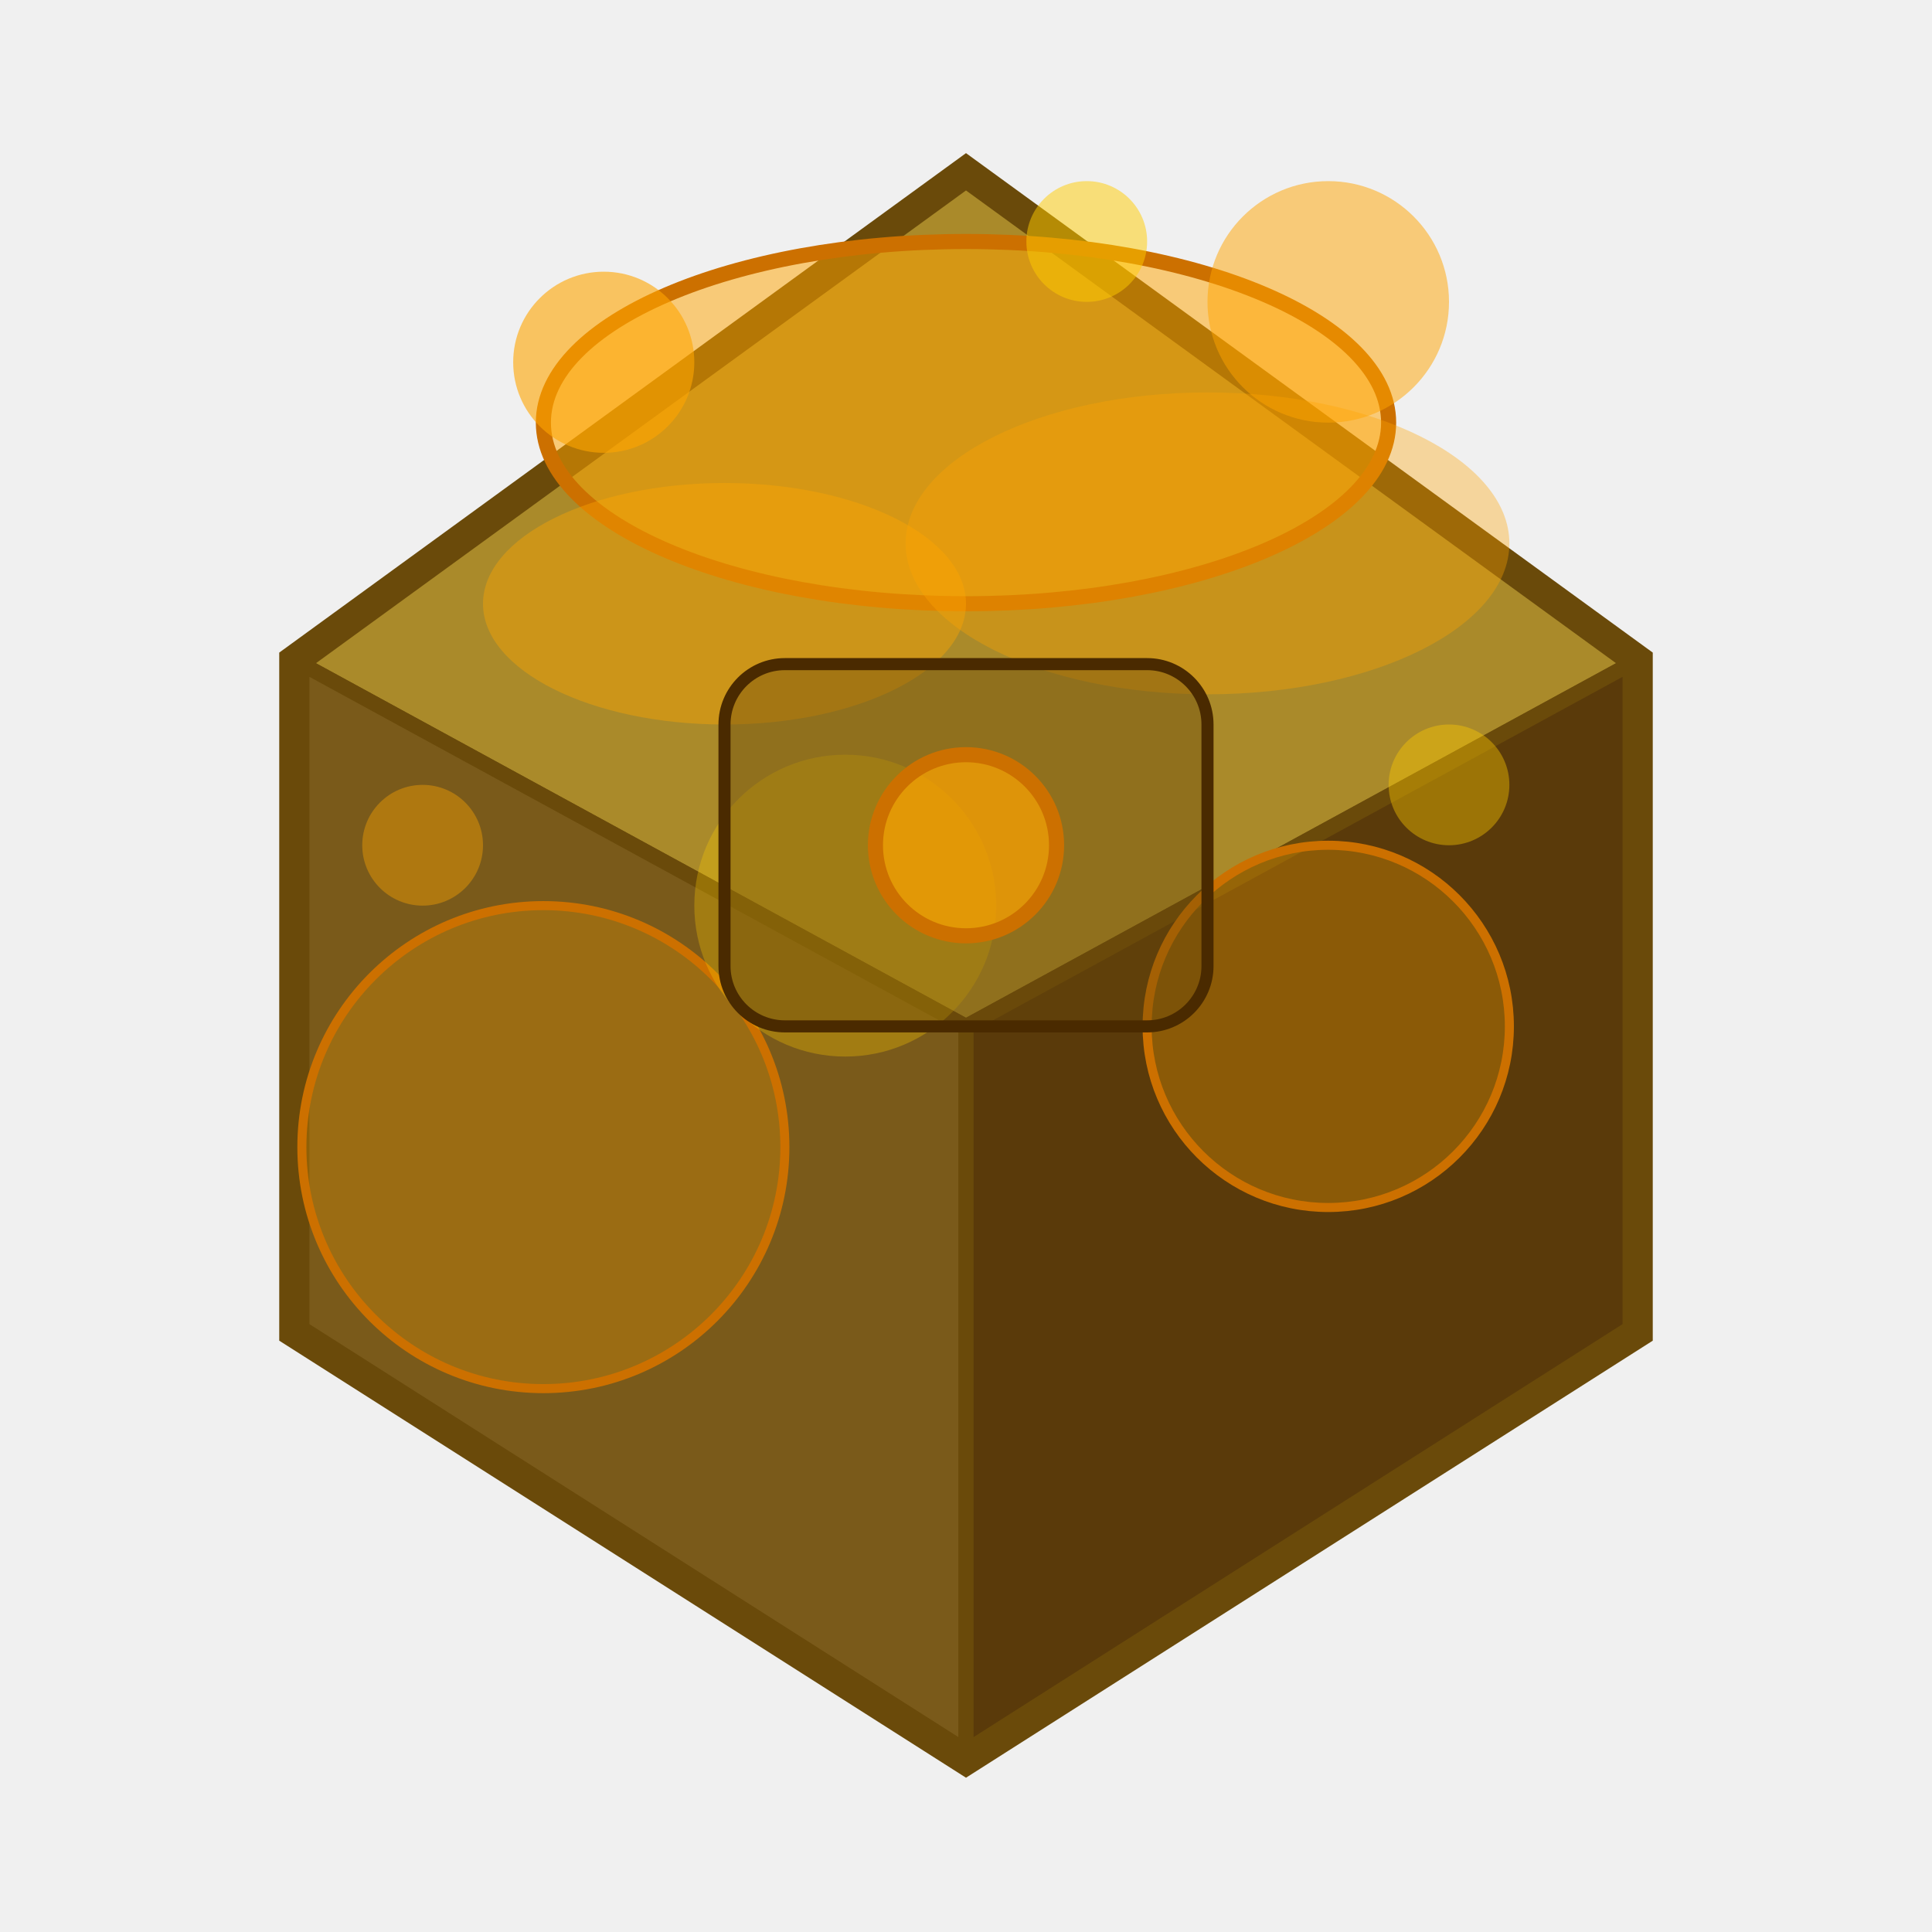
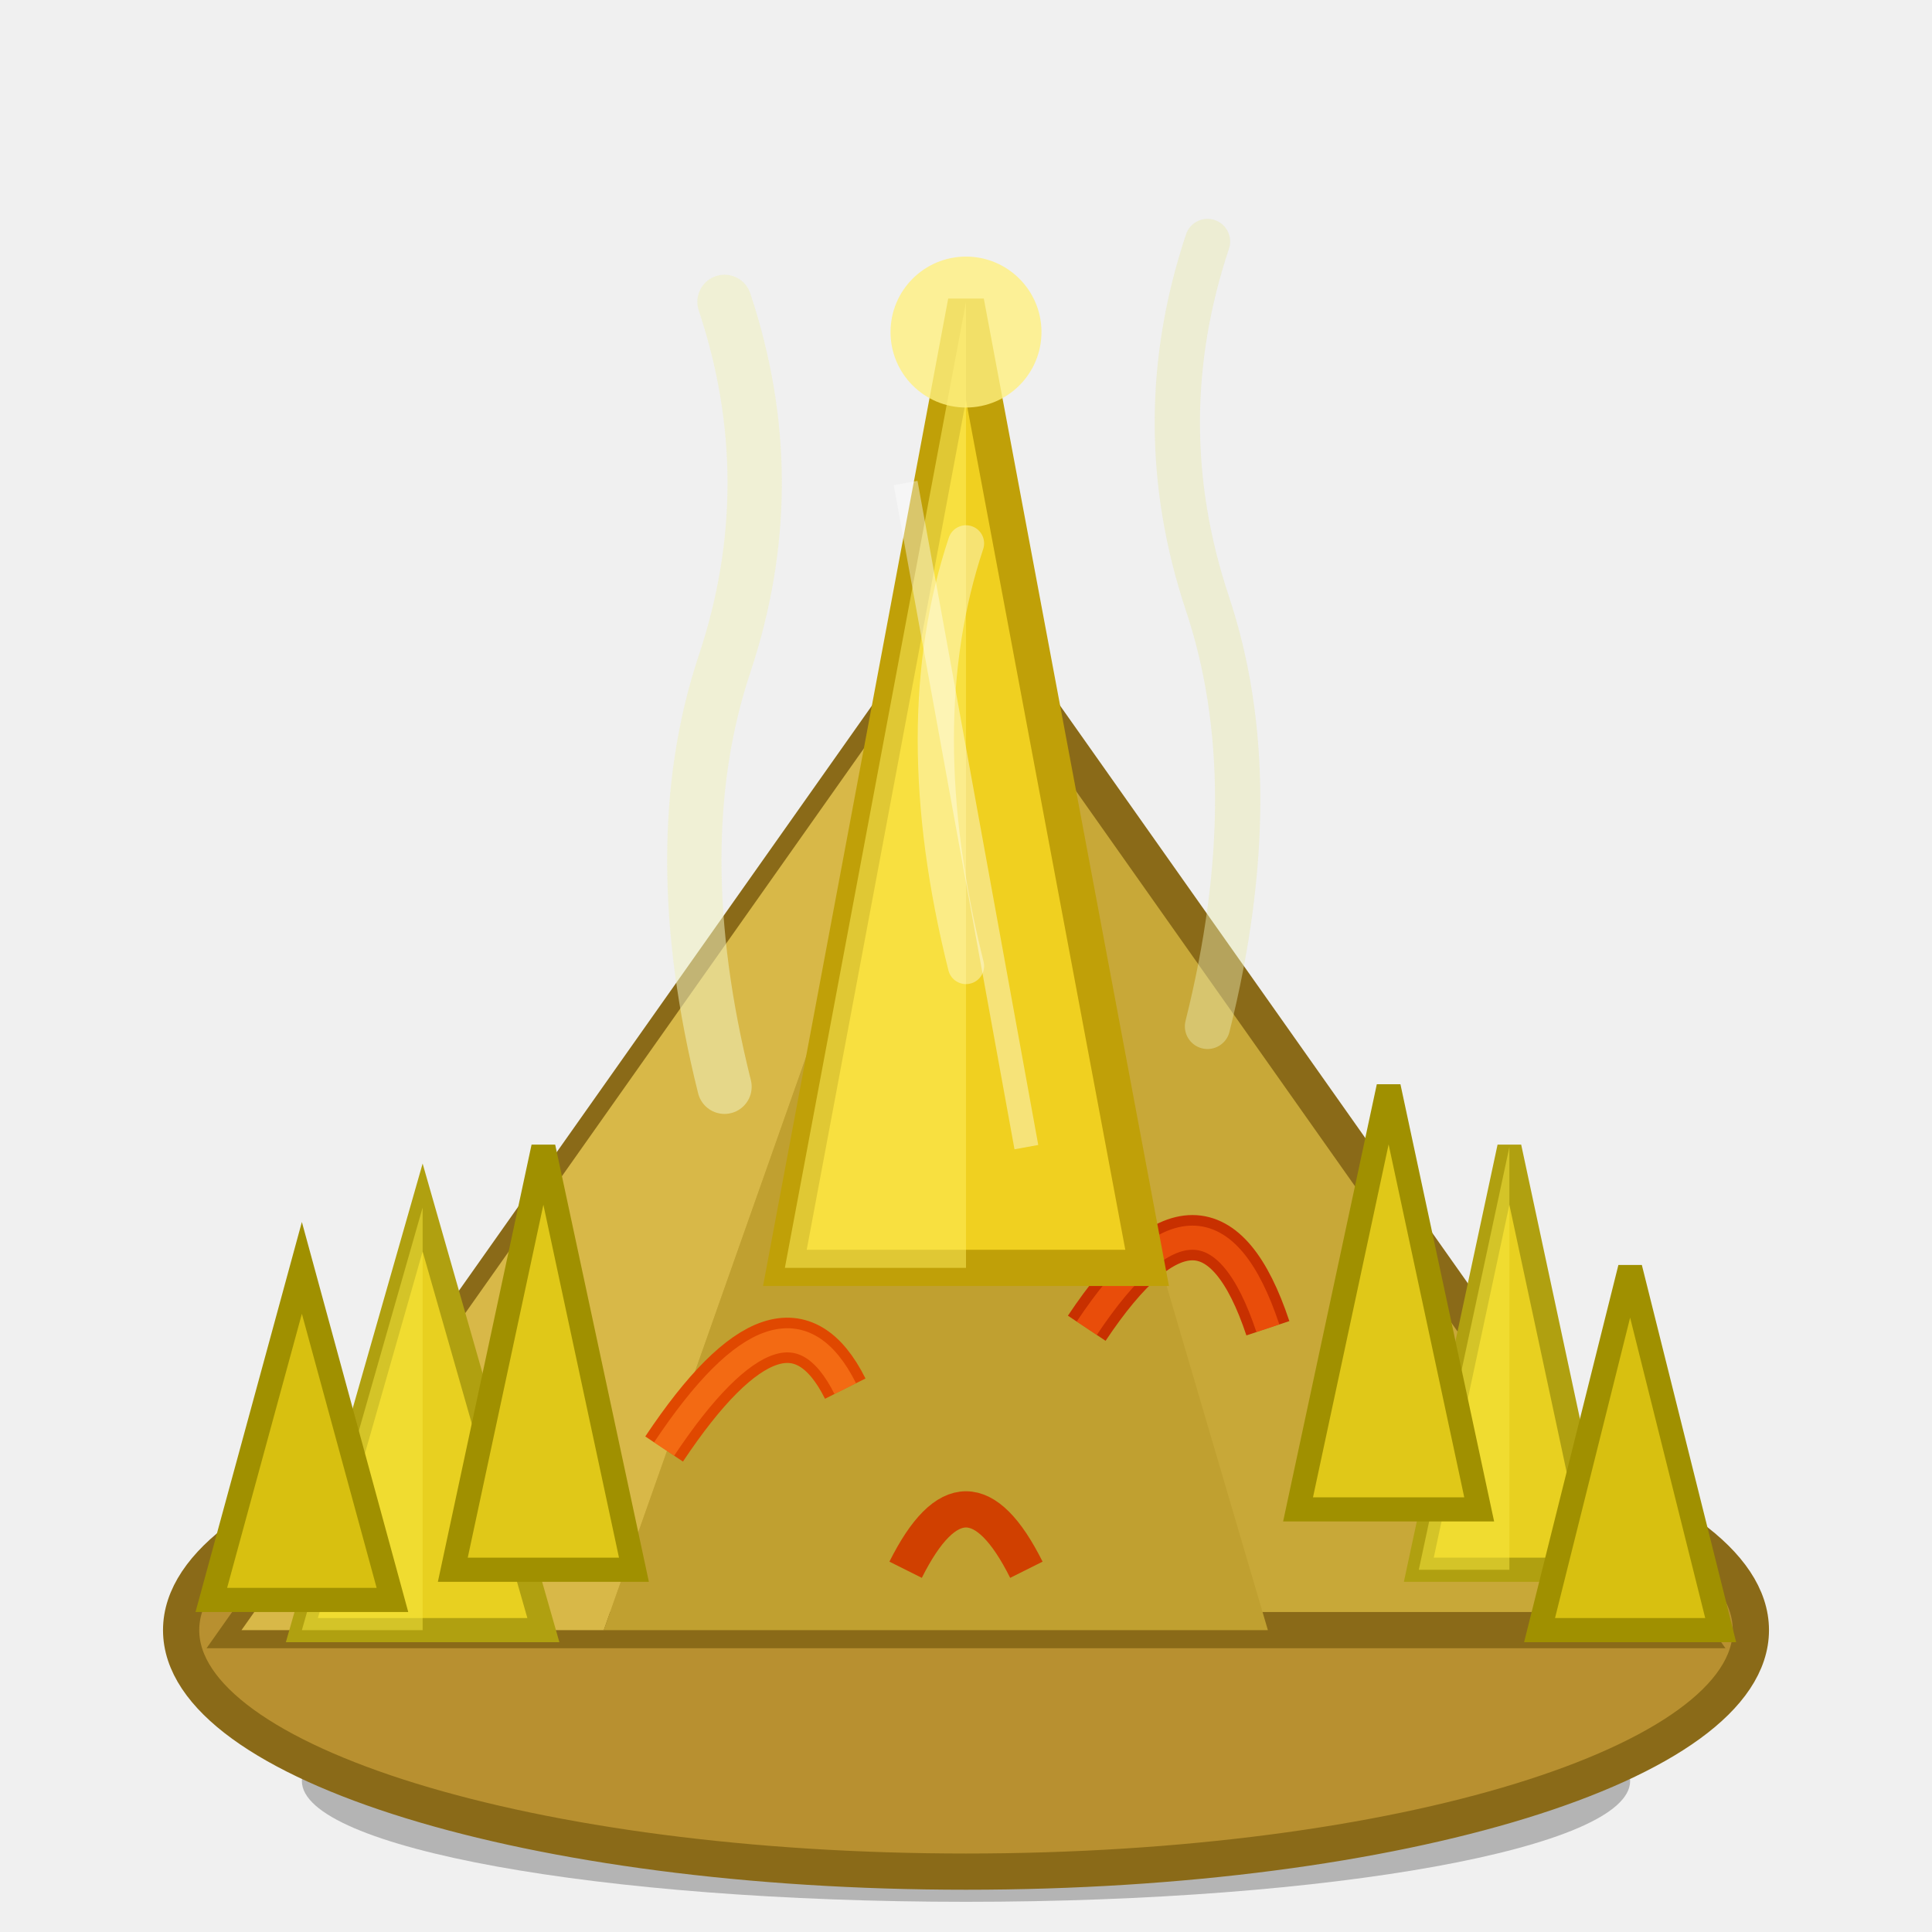
<svg xmlns="http://www.w3.org/2000/svg" viewBox="0 0 64 64">
-   <polygon points="32,6 54,22 54,44 32,58 10,44 10,22" fill="#8a6a1a" stroke="#6a4a0a" stroke-width="1.5" />
-   <polygon points="32,6 54,22 32,34 10,22" fill="#aa8a2a" stroke="#6a4a0a" stroke-width="0.5" />
-   <polygon points="10,22 32,34 32,58 10,44" fill="#7a5a1a" stroke="#6a4a0a" stroke-width="0.5" />
-   <polygon points="32,34 54,22 54,44 32,58" fill="#5a3a0a" stroke="#6a4a0a" stroke-width="0.5" />
-   <ellipse cx="32" cy="14" rx="14" ry="6" fill="#ffa500" fill-opacity="0.5" stroke="#cc7000" stroke-width="0.5" />
-   <ellipse cx="24" cy="20" rx="8" ry="4" fill="#ffa500" fill-opacity="0.4" />
-   <ellipse cx="40" cy="18" rx="10" ry="5" fill="#ffa500" fill-opacity="0.35" />
-   <ellipse cx="18" cy="38" rx="8" ry="8" fill="#ffa500" fill-opacity="0.25" stroke="#cc7000" stroke-width="0.3" />
-   <ellipse cx="44" cy="34" rx="6" ry="6" fill="#ffa500" fill-opacity="0.3" stroke="#cc7000" stroke-width="0.3" />
-   <ellipse cx="28" cy="30" rx="5" ry="5" fill="#ffcc00" fill-opacity="0.3" />
-   <circle cx="20" cy="12" r="3" fill="#ffa500" fill-opacity="0.6" />
-   <circle cx="44" cy="10" r="4" fill="#ffa500" fill-opacity="0.5" />
-   <circle cx="36" cy="8" r="2" fill="#ffcc00" fill-opacity="0.5" />
-   <circle cx="14" cy="28" r="2" fill="#ffa500" fill-opacity="0.4" />
-   <circle cx="48" cy="26" r="2" fill="#ffcc00" fill-opacity="0.4" />
-   <rect x="24" y="22" width="16" height="12" rx="2" fill="#6a4a0a" stroke="#4a2a00" stroke-width="0.4" fill-opacity="0.4" />
-   <circle cx="32" cy="28" r="3" fill="#ffa500" fill-opacity="0.7" stroke="#cc7000" stroke-width="0.5" />
+   <ellipse cx="32" cy="59" rx="22" ry="4" fill="#00000040" />
+   <ellipse cx="32" cy="54" rx="26" ry="8" fill="#b89030" stroke="#8a6a18" stroke-width="1.2" />
+   <polygon points="8,54 32,20 56,54" fill="#c8a838" stroke="#8a6a18" stroke-width="1.2" />
+   <polygon points="8,54 32,20 20,54" fill="#d8b848" stroke="none" />
+   <polygon points="20,54 32,20 42,54" fill="#c0a030" stroke="none" />
+   <path d="M22,48 Q26,42 28,46" fill="none" stroke="#e04800" stroke-width="1.5" />
+   <path d="M36,44 Q40,38 42,44" fill="none" stroke="#c83000" stroke-width="1.5" />
+   <path d="M30,52 Q32,48 34,52" fill="none" stroke="#d04000" stroke-width="1.2" />
+   <path d="M22,48 Q26,42 28,46" fill="none" stroke="#ff8020" stroke-width="0.8" opacity="0.6" />
+   <path d="M36,44 Q40,38 42,44" fill="none" stroke="#ff6010" stroke-width="0.8" opacity="0.6" />
+   <polygon points="14,40 10,54 18,54" fill="#e8d020" stroke="#b0a010" stroke-width="0.8" />
+   <polygon points="14,40 10,54 14,54" fill="#f8e840" opacity="0.5" />
+   <polygon points="10,42 7,53 13,53" fill="#d8c010" stroke="#a09000" stroke-width="0.8" />
+   <polygon points="18,38 15,52 21,52" fill="#e0c818" stroke="#a09000" stroke-width="0.8" />
+   <polygon points="32,10 26,42 38,42" fill="#f0d020" stroke="#c0a008" stroke-width="1.2" />
+   <polygon points="32,10 26,42 32,42" fill="#fff060" opacity="0.5" />
+   <line x1="30" y1="16" x2="34" y2="38" stroke="#ffffff" stroke-width="0.8" opacity="0.4" />
+   <polygon points="50,38 47,52 53,52" fill="#e8d020" stroke="#b0a010" stroke-width="0.8" />
+   <polygon points="50,38 47,52 50,52" fill="#f8e840" opacity="0.5" />
+   <polygon points="54,42 51,54 57,54" fill="#d8c010" stroke="#a09000" stroke-width="0.8" />
+   <polygon points="46,36 43,50 49,50" fill="#e0c818" stroke="#a09000" stroke-width="0.8" />
+   <path d="M24,36 Q22,28 24,22 Q26,16 24,10" fill="none" stroke="#f0f0c0" stroke-width="1.8" opacity="0.55" stroke-linecap="round" />
+   <path d="M40,34 Q42,26 40,20 Q38,14 40,8" fill="none" stroke="#e8e8b0" stroke-width="1.5" opacity="0.45" stroke-linecap="round" />
+   <path d="M32,32 Q30,24 32,18" fill="none" stroke="#fffff0" stroke-width="1.2" opacity="0.4" stroke-linecap="round" />
+   <circle cx="32" cy="11" r="2.5" fill="#fff080" opacity="0.8" />
</svg>
